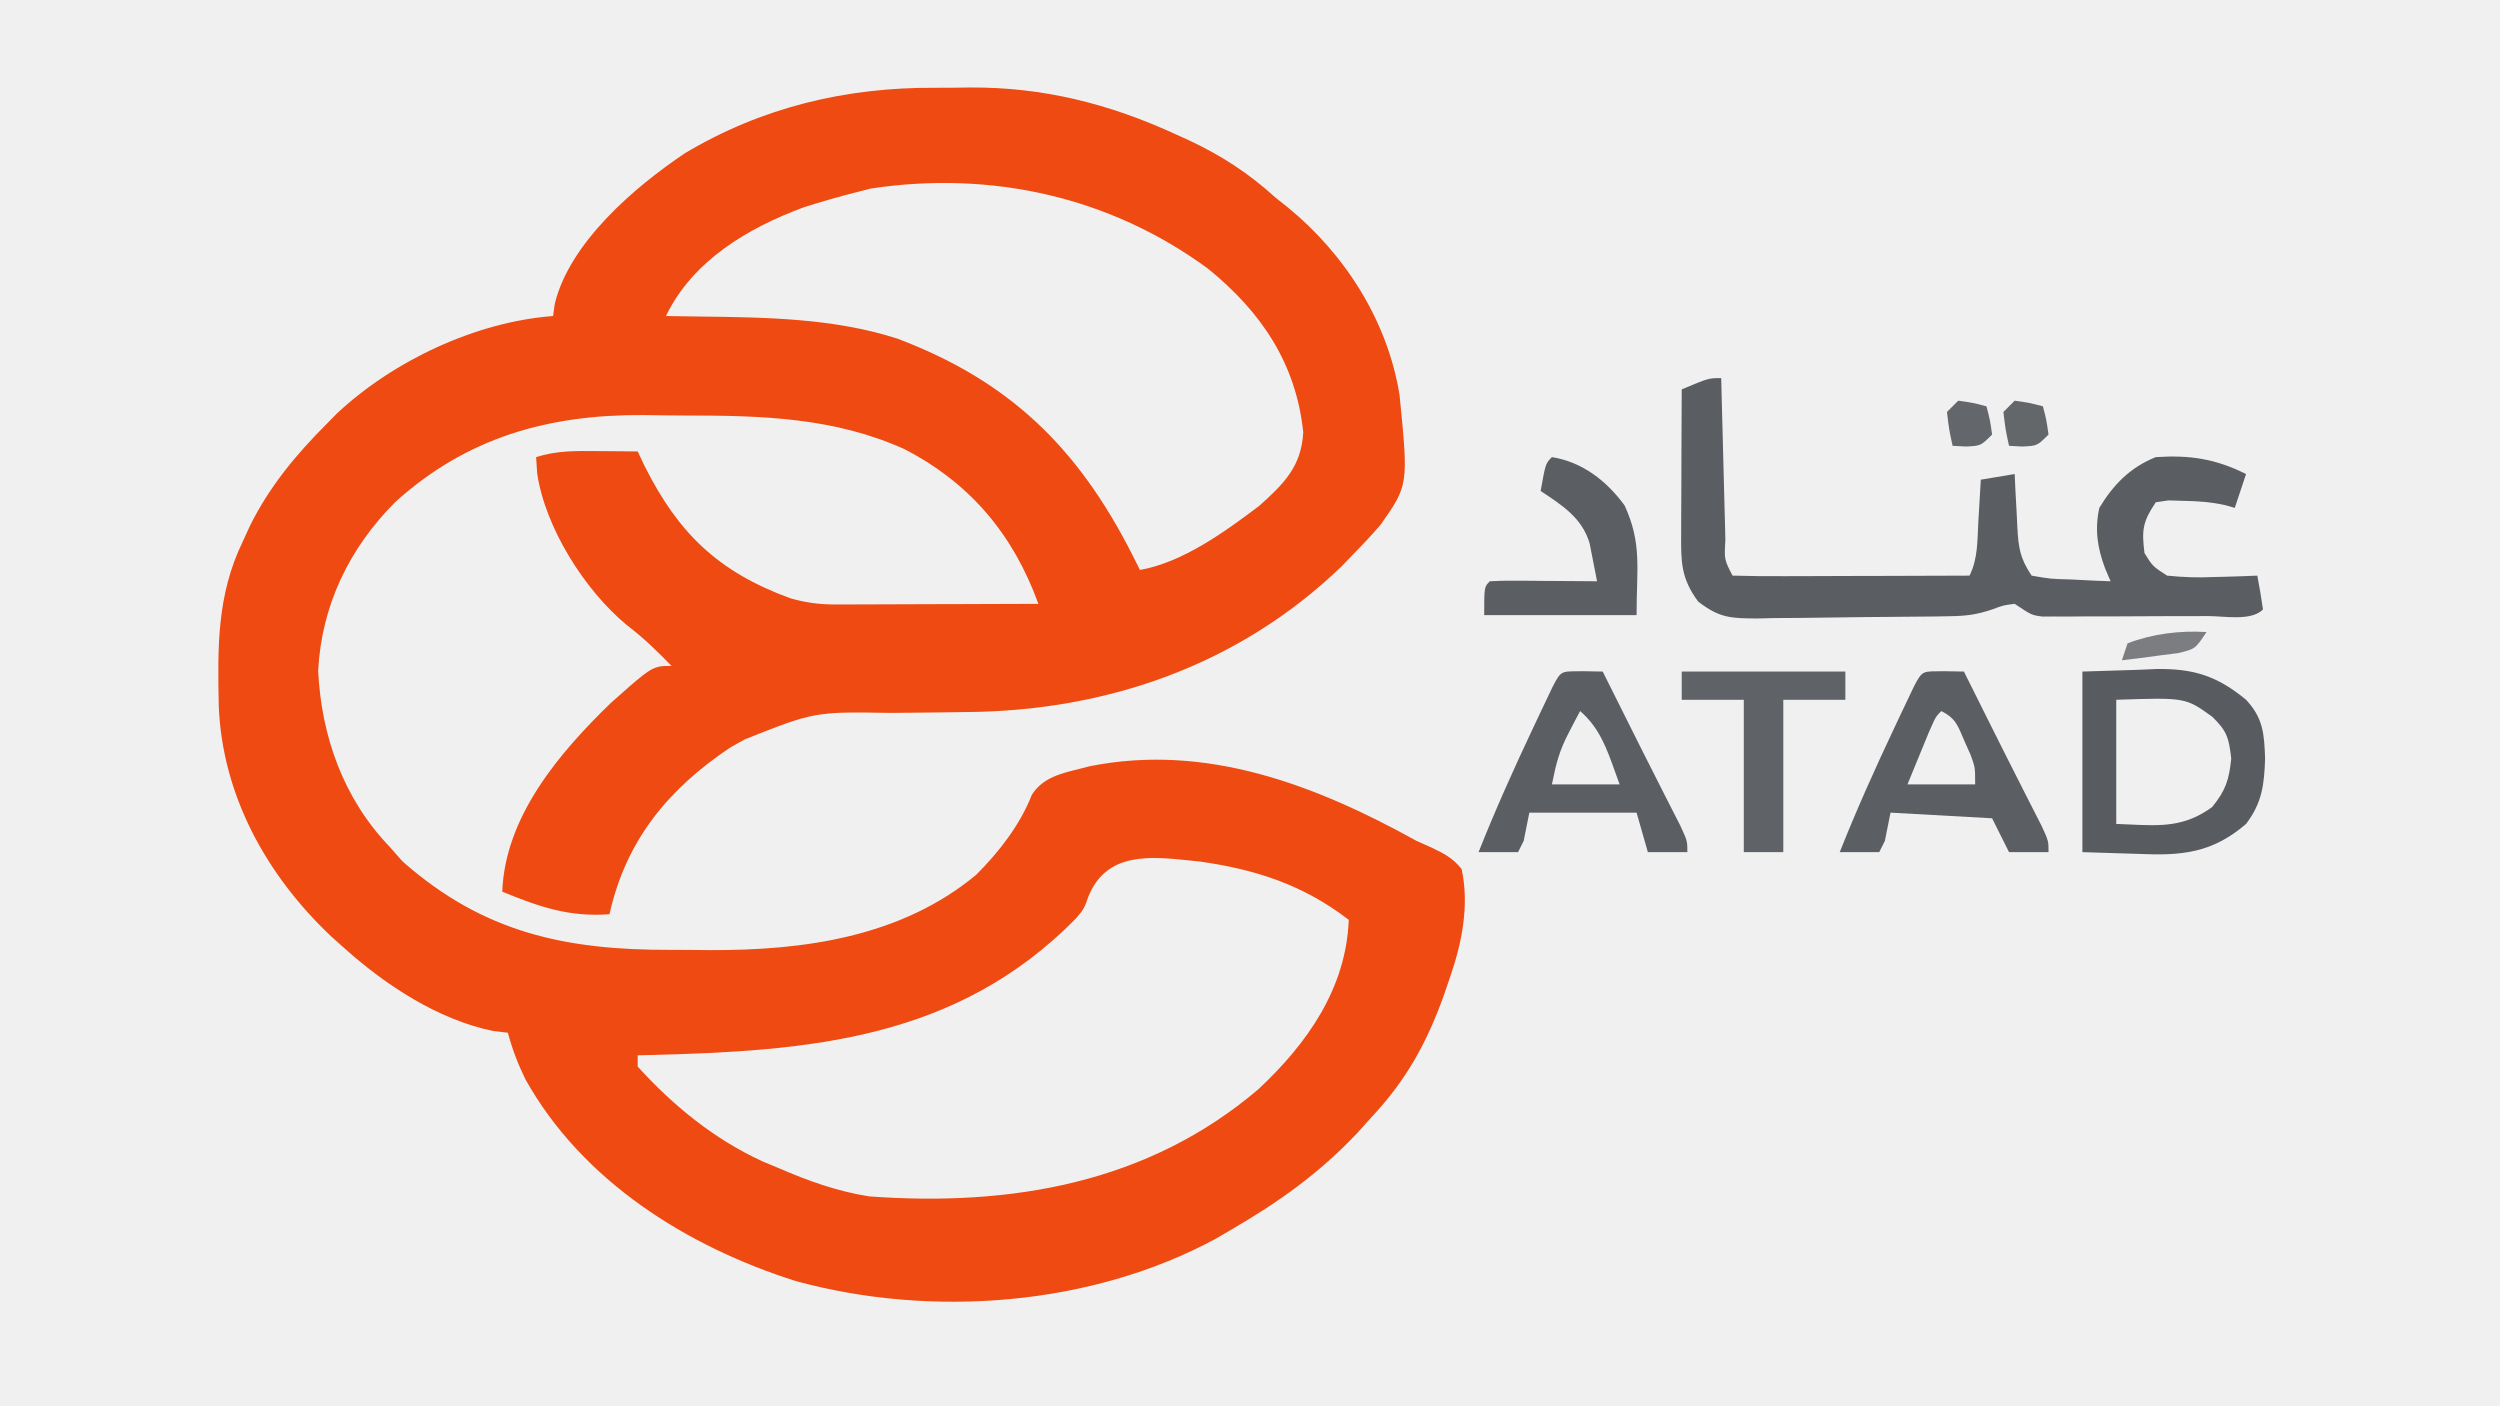
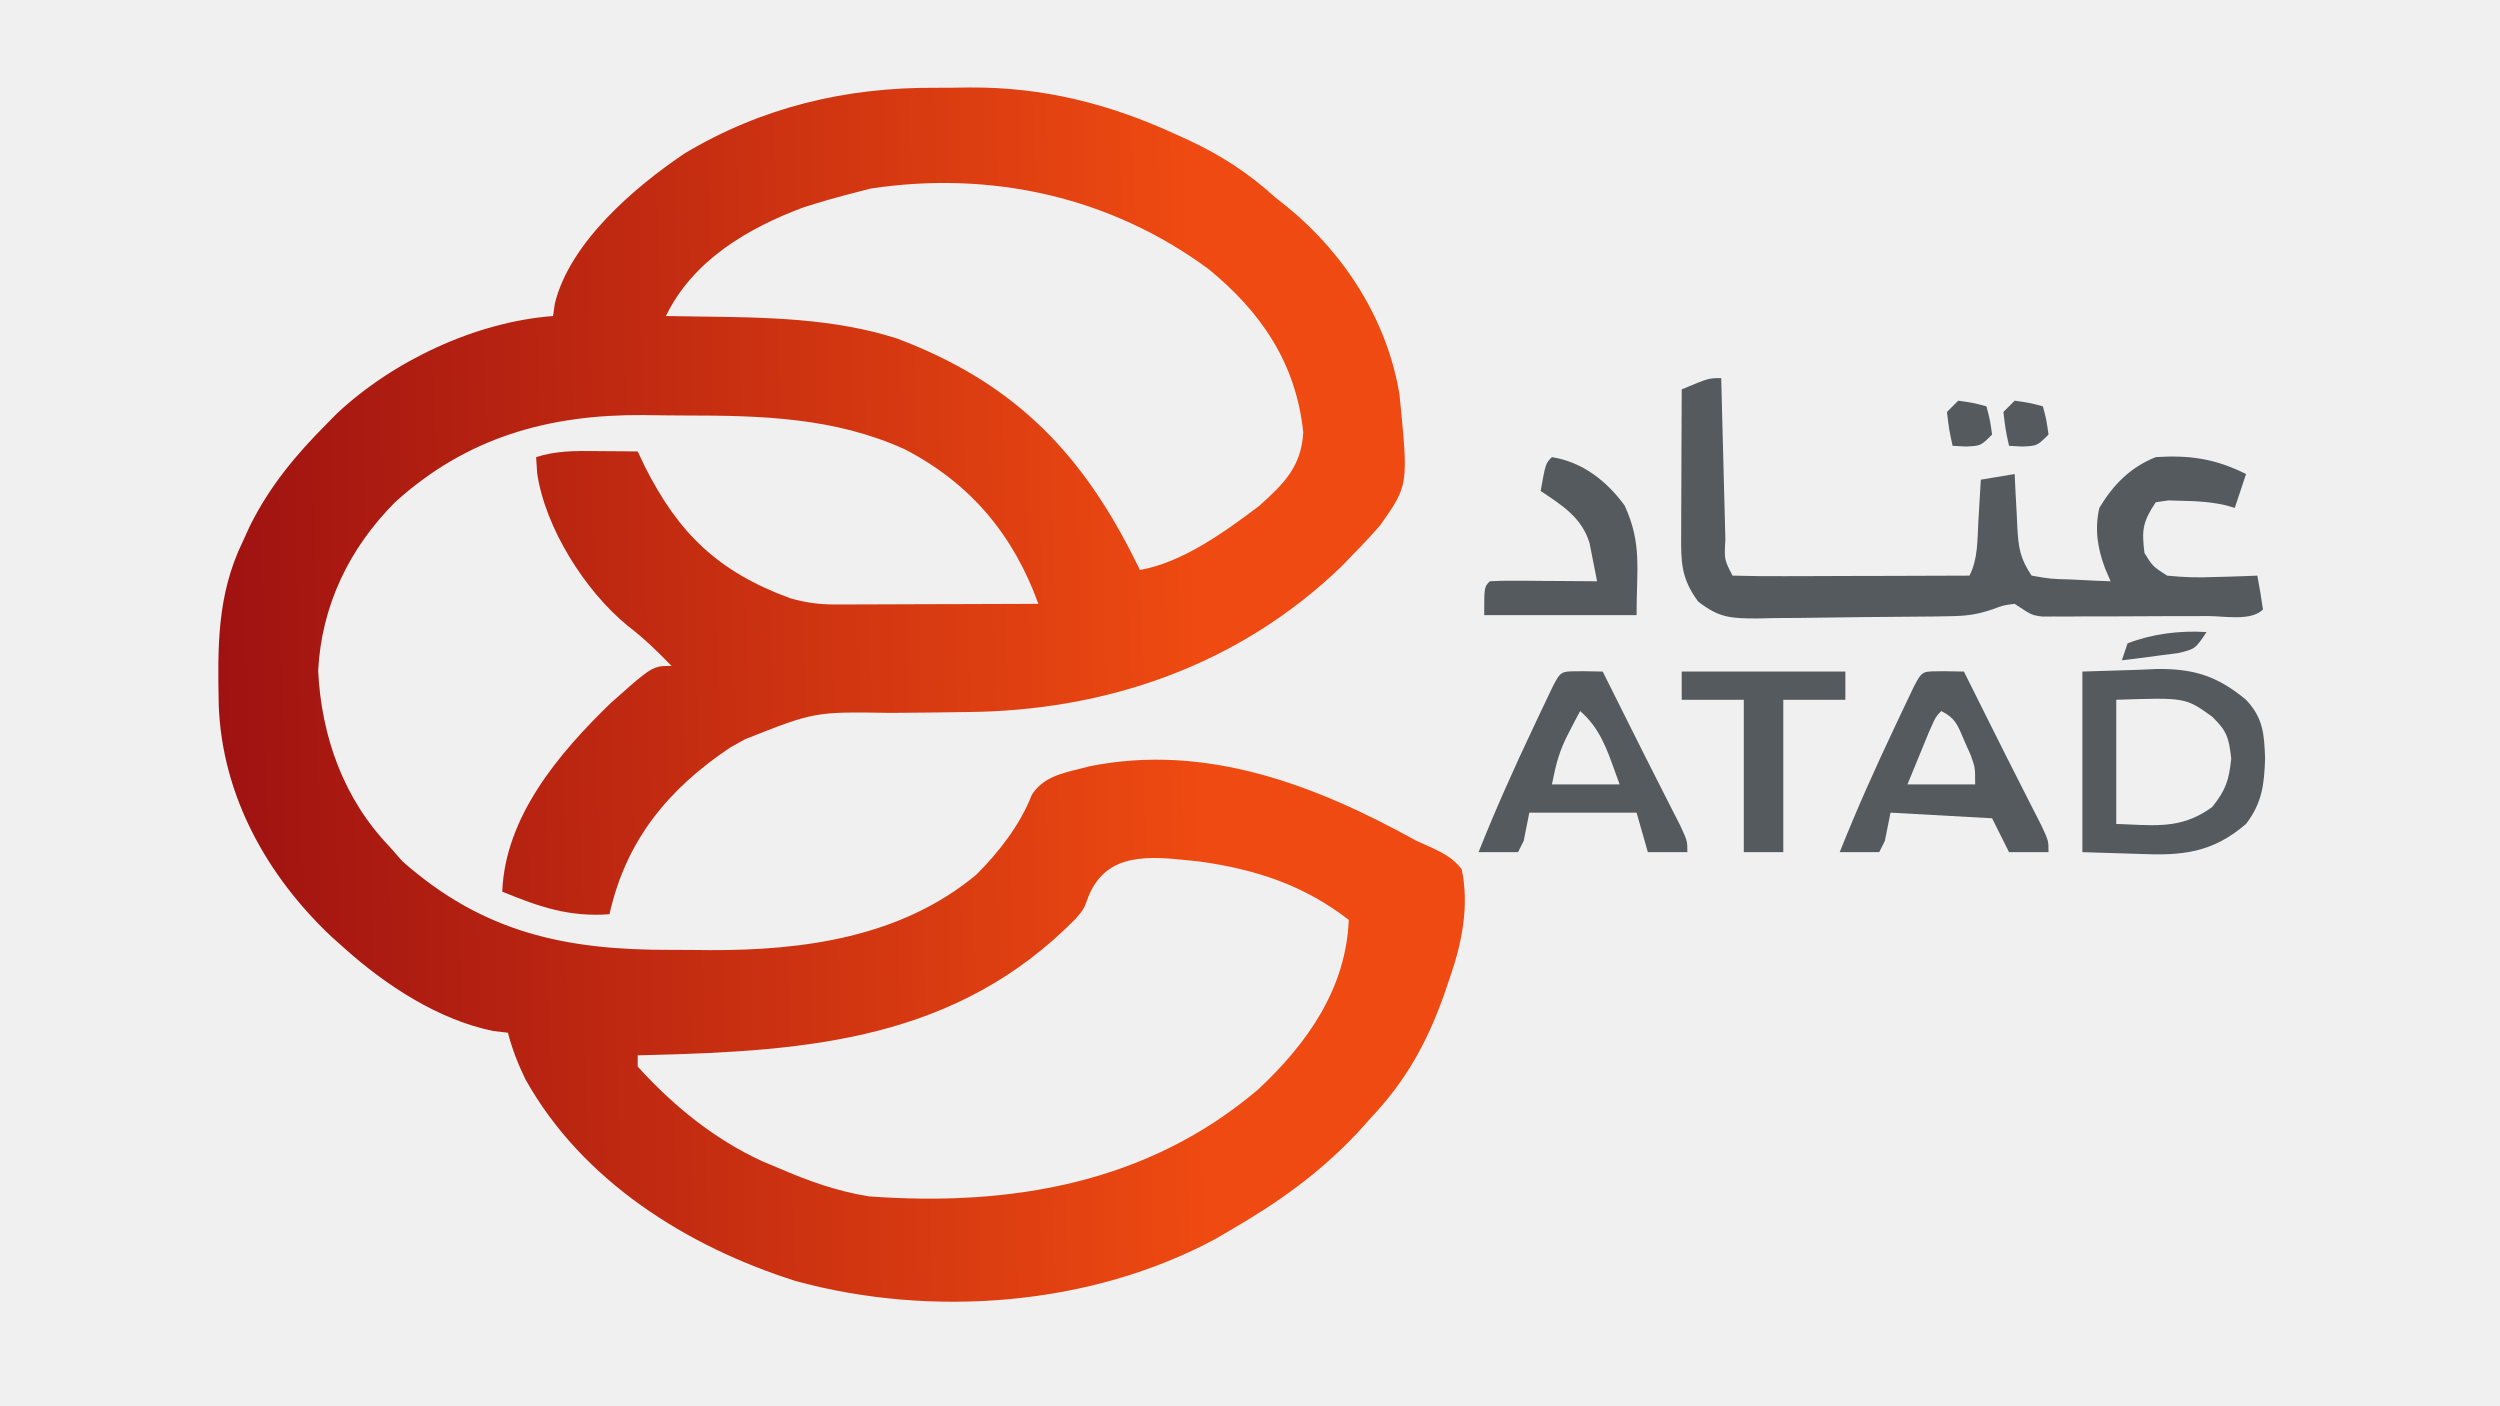
<svg xmlns="http://www.w3.org/2000/svg" width="443" height="249" viewBox="0 0 443 249" fill="none">
  <g clip-path="url(#clip0_142_77)">
-     <path fill-rule="evenodd" clip-rule="evenodd" d="M165.753 15.554C167.801 15.562 169.845 15.534 171.893 15.502C184.841 15.431 196.575 18.381 208.375 23.812L210.681 24.859C216.449 27.562 221.278 30.706 226 35L228.25 36.793C238.397 45.106 245.901 56.94 248 70C249.583 85.957 249.583 85.957 244.625 93C243.141 94.718 241.598 96.387 240 98L237.734 100.352C219.545 117.878 196.043 126.043 171.004 126.176C169.294 126.199 167.583 126.223 165.873 126.248C163.216 126.283 160.559 126.313 157.902 126.326C151.066 126.215 147.68 126.159 144.415 126.761C141.209 127.352 138.121 128.575 132 131L129.398 132.457C118.45 139.791 110.92 148.861 108 162C100.885 162.537 95.55 160.697 89 158C89.501 144.72 99.03 133.484 108.23 124.574C113.572 119.822 115.053 118.505 116.739 118.14C117.386 118 118.063 118 119 118C116.451 115.376 114.044 113.033 111.125 110.812C103.653 104.666 96.605 93.528 95.188 83.875L95 81C98.558 79.859 101.957 79.894 105.638 79.931C105.841 79.933 106.045 79.936 106.25 79.938L110.078 79.965L113 80L114.215 82.562C120.187 94.48 127.233 101.315 140 106C142.78 106.806 145.234 107.123 148.126 107.114L150.552 107.113L153.141 107.098L155.814 107.093C158.626 107.088 161.438 107.075 164.25 107.062C166.159 107.057 168.068 107.053 169.977 107.049C174.651 107.038 179.326 107.021 184 107C179.566 94.761 171.965 85.637 160.289 79.598C147.856 73.968 134.927 73.627 121.498 73.629C119.003 73.625 116.51 73.588 114.016 73.551C97.219 73.434 82.673 77.501 70 89C61.884 97.16 56.974 107.275 56.375 118.875C56.952 130.524 60.894 141.554 69 150L71.312 152.625C85.65 165.295 100.223 168.369 118.884 168.316C121.166 168.313 123.447 168.336 125.729 168.361C142.437 168.434 159.666 166.054 172.961 155.031C176.993 151.014 180.76 146.175 182.844 140.84C184.727 137.843 187.944 137.058 191.216 136.259C191.855 136.103 192.496 135.947 193.129 135.773C213.752 131.653 233.148 139.108 251 149L253.762 150.234C256.003 151.314 257.446 152.06 259 154C260.379 160.314 259.084 166.967 257 173L255.812 176.477C252.788 184.871 249.166 191.427 243 198L240.535 200.738C233.758 207.934 226.512 213.07 218 218L215.449 219.492C193.336 231.459 165.056 233.573 141 227C121.752 220.908 103.17 209.278 93.117 191.273C91.795 188.582 90.763 185.901 90 183L87.426 182.695C77.663 180.714 68.331 174.574 61 168L58.699 165.945C47.241 155.123 39.363 140.928 38.762 125.023C38.56 114.729 38.42 105.46 43 96L44.285 93.191C47.803 86.127 52.446 80.564 58 75L59.641 73.324C69.688 63.911 84.319 57.032 98 56L98.316 53.793C100.967 42.964 112.435 33.157 121.312 27.188C135.011 18.987 149.912 15.454 165.753 15.554ZM212.54 152.656C222.53 154.052 230.998 156.825 239 163C238.533 175.142 231.649 184.911 223 193C203.35 209.749 179.038 213.825 154 212C148.353 211.104 143.247 209.27 138 207L135.129 205.801C126.588 201.888 119.287 195.932 113 189V187L114.993 186.956C143.488 186.255 169.55 184.212 190.637 162.773C191.354 161.92 191.721 161.484 192.001 160.999C192.292 160.493 192.49 159.933 192.895 158.789C196.137 150.925 203.798 151.735 211.14 152.511C211.609 152.56 212.075 152.609 212.54 152.656ZM230.938 76.625C229.675 64.379 223.458 55.257 214.121 47.656C196.744 34.863 175.681 30.182 154.281 33.41L152 34C148.79 34.801 145.645 35.717 142.488 36.707C132.491 40.413 122.767 46.163 118 56C119.963 56.04 121.938 56.064 123.919 56.089C135.72 56.232 147.761 56.379 159 60C178.866 67.498 190.938 79.284 200.531 98.07L202 101C209.647 99.625 217.039 94.232 223.141 89.633C227.506 85.729 230.599 82.657 230.938 76.625Z" fill="#EE4A11" />
-     <path d="M305 67C305.025 68.025 305.05 69.049 305.076 70.105C305.17 73.894 305.27 77.683 305.372 81.471C305.416 83.114 305.457 84.756 305.497 86.398C305.555 88.754 305.619 91.109 305.684 93.465C305.7 94.203 305.717 94.942 305.734 95.703C305.535 99.143 305.535 99.143 307 102C310.103 102.089 313.183 102.115 316.285 102.098C317.216 102.096 318.147 102.095 319.106 102.093C322.091 102.088 325.077 102.075 328.063 102.062C330.081 102.057 332.1 102.053 334.119 102.049C339.079 102.038 344.04 102.021 349 102C350.521 98.958 350.374 95.719 350.563 92.375C350.627 91.315 350.627 91.315 350.693 90.234C350.799 88.49 350.9 86.745 351 85C352.98 84.67 354.96 84.34 357 84C357.049 85.048 357.098 86.096 357.148 87.176C357.223 88.555 357.299 89.934 357.375 91.312C357.406 92.003 357.437 92.693 357.469 93.404C357.681 97.07 357.919 98.879 360 102C363.346 102.587 363.346 102.587 367.125 102.688C369.047 102.786 369.047 102.786 371.008 102.887C371.995 102.924 372.983 102.961 374 103C373.68 102.255 373.361 101.51 373.031 100.742C371.656 97.084 371.163 93.81 372 90C374.491 85.859 377.485 82.816 382 81C388.009 80.612 392.542 81.271 398 84C397.34 85.98 396.68 87.96 396 90C395.446 89.84 394.891 89.68 394.32 89.516C391.79 88.953 389.466 88.796 386.875 88.75C386.006 88.724 385.137 88.698 384.242 88.672C383.502 88.78 382.762 88.888 382 89C379.673 92.491 379.497 93.892 380 98C381.445 100.338 381.445 100.338 384 102C386.895 102.291 389.38 102.382 392.25 102.25C392.995 102.232 393.74 102.214 394.508 102.195C396.339 102.148 398.17 102.077 400 102C400.381 103.991 400.713 105.993 401 108C398.886 110.114 394.183 109.164 391.258 109.168C390.379 109.171 389.499 109.175 388.593 109.178C386.729 109.183 384.864 109.185 383 109.185C380.144 109.187 377.289 109.206 374.434 109.225C372.625 109.228 370.816 109.23 369.008 109.23C368.151 109.238 367.295 109.245 366.413 109.252C365.616 109.249 364.818 109.246 363.997 109.243C363.296 109.244 362.595 109.246 361.873 109.247C360 109 360 109 357 107C354.971 107.257 354.971 107.257 353 108C350.203 108.932 348.415 109.146 345.516 109.193C344.612 109.209 343.707 109.225 342.775 109.242C338.648 109.286 334.522 109.327 330.395 109.35C328.218 109.367 326.042 109.394 323.866 109.432C320.725 109.487 317.586 109.509 314.445 109.523C313.474 109.546 312.503 109.569 311.503 109.592C306.809 109.577 304.713 109.556 300.91 106.592C297.863 102.457 297.866 99.576 297.902 94.586C297.904 93.856 297.905 93.127 297.907 92.375C297.912 90.042 297.925 87.708 297.938 85.375C297.943 83.794 297.947 82.213 297.951 80.633C297.962 76.755 297.979 72.878 298 69C302.75 67 302.75 67 305 67Z" fill="#5A5D61" />
-     <path fill-rule="evenodd" clip-rule="evenodd" d="M379 118.687L369 119V151L379 151.312C386.668 151.654 392.006 151.15 398 146C400.857 142.25 401.215 139.03 401.375 134.437C401.223 130.121 401.061 127.253 398 124C392.897 119.775 388.699 118.451 382.102 118.55L379 118.687ZM392 127C387.272 123.595 387.272 123.595 375 124V146C375.845 146.028 376.659 146.066 377.448 146.103C382.897 146.356 387.158 146.555 392 143C394.395 140.026 394.972 138.262 395.375 134.438C394.975 130.768 394.614 129.524 392 127Z" fill="#585B60" />
-     <path d="M275 81C280.42 81.875 284.692 85.212 287.875 89.562C290.996 96.324 290 100.762 290 109C281.09 109 272.18 109 263 109C263 104 263 104 264 103C265.416 102.913 266.836 102.893 268.254 102.902C269.535 102.907 269.535 102.907 270.842 102.912C271.74 102.92 272.637 102.929 273.562 102.938C274.464 102.942 275.366 102.947 276.295 102.951C278.53 102.963 280.765 102.979 283 103C282.728 101.559 282.443 100.121 282.152 98.684C281.995 97.882 281.838 97.081 281.676 96.256C280.316 91.716 276.776 89.517 273 87C273.875 82.125 273.875 82.125 275 81Z" fill="#5B5E62" />
-     <path d="M298 119C307.57 119 317.14 119 327 119C327 120.65 327 122.3 327 124C323.37 124 319.74 124 316 124C316 132.91 316 141.82 316 151C313.69 151 311.38 151 309 151C309 142.09 309 133.18 309 124C305.37 124 301.74 124 298 124C298 122.35 298 120.7 298 119Z" fill="#5F6266" />
-     <path fill-rule="evenodd" clip-rule="evenodd" d="M284 119L280.562 118.938C280.133 118.945 279.751 118.947 279.41 118.949C276.694 118.963 276.535 118.963 275.14 121.667L274.109 123.832L272.965 126.237L271.75 128.812C268.289 136.13 264.989 143.475 262 151H269L270 149L271 144H290L292 151H299C299 150.187 299 149.704 298.916 149.237C298.793 148.555 298.492 147.904 297.75 146.305C296.854 144.549 295.958 142.793 295.066 141.035L294.09 139.109C292.258 135.514 290.449 131.908 288.646 128.297C287.928 126.858 287.21 125.419 286.49 123.98L285.504 122.008L284 119ZM286.153 136.666C284.723 132.645 283.403 128.935 280 126L279.16 127.574L278.062 129.688C276.326 132.992 275.77 135.15 275 139H287C286.704 138.213 286.426 137.434 286.153 136.666Z" fill="#5B5E63" />
-     <path fill-rule="evenodd" clip-rule="evenodd" d="M344.562 118.938L348 119L349.504 122.008L350.49 123.98C351.21 125.419 351.928 126.858 352.646 128.297C354.449 131.908 356.258 135.514 358.09 139.109L359.066 141.035C359.958 142.793 360.854 144.549 361.75 146.305C363 149 363 149 363 151H356L353 145L335 144L334 149L333 151H326C328.989 143.475 332.289 136.13 335.75 128.812L336.965 126.237L338.109 123.832L339.14 121.667C340.71 118.624 340.714 119.005 344.562 118.938ZM349.195 133.773L348.125 131.375C347.984 131.053 347.856 130.75 347.735 130.464C346.844 128.355 346.344 127.172 344 126C343.672 126.328 343.452 126.548 343.262 126.792C342.872 127.292 342.61 127.892 341.809 129.723L340.438 133.062C339.623 135.041 338.809 137.02 338 139H350C350 137.328 350 136.588 349.861 135.875C349.75 135.309 349.552 134.759 349.195 133.773Z" fill="#5B5E62" />
-     <path d="M357 71C359.625 71.375 359.625 71.375 362 72C362.625 74.375 362.625 74.375 363 77C361 79 361 79 358.375 79.125C357.591 79.084 356.808 79.043 356 79C355.375 76.125 355.375 76.125 355 73C355.66 72.34 356.32 71.68 357 71Z" fill="#64676A" />
-     <path d="M347 71C349.625 71.375 349.625 71.375 352 72C352.625 74.375 352.625 74.375 353 77C351 79 351 79 348.375 79.125C347.591 79.084 346.808 79.043 346 79C345.375 76.125 345.375 76.125 345 73C345.66 72.34 346.32 71.68 347 71Z" fill="#63666A" />
-     <path d="M391 112C389 115 389 115 385.961 115.73C384.186 115.957 384.186 115.957 382.375 116.188C381.186 116.346 379.998 116.505 378.773 116.668C377.401 116.832 377.401 116.832 376 117C376.33 116.01 376.66 115.02 377 114C381.381 112.307 386.326 111.698 391 112Z" fill="#7C7D80" />
+     <path fill-rule="evenodd" clip-rule="evenodd" d="M165.753 15.554C167.801 15.562 169.845 15.534 171.893 15.502C184.841 15.431 196.575 18.381 208.375 23.812L210.681 24.859C216.449 27.562 221.278 30.706 226 35L228.25 36.793C238.397 45.106 245.901 56.94 248 70C249.583 85.957 249.583 85.957 244.625 93C243.141 94.718 241.598 96.387 240 98L237.734 100.352C219.545 117.878 196.043 126.043 171.004 126.176C169.294 126.199 167.583 126.223 165.873 126.248C163.216 126.283 160.559 126.313 157.902 126.326C151.066 126.215 147.68 126.159 144.415 126.761C141.209 127.352 138.121 128.575 132 131L129.398 132.457C118.45 139.791 110.92 148.861 108 162C100.885 162.537 95.55 160.697 89 158C89.501 144.72 99.03 133.484 108.23 124.574C113.572 119.822 115.053 118.505 116.739 118.14C117.386 118 118.063 118 119 118C116.451 115.376 114.044 113.033 111.125 110.812C103.653 104.666 96.605 93.528 95.188 83.875L95 81C98.558 79.859 101.957 79.894 105.638 79.931C105.841 79.933 106.045 79.936 106.25 79.938L110.078 79.965L113 80L114.215 82.562C120.187 94.48 127.233 101.315 140 106C142.78 106.806 145.234 107.123 148.126 107.114L150.552 107.113L153.141 107.098L155.814 107.093C158.626 107.088 161.438 107.075 164.25 107.062C166.159 107.057 168.068 107.053 169.977 107.049C174.651 107.038 179.326 107.021 184 107C179.566 94.761 171.965 85.637 160.289 79.598C147.856 73.968 134.927 73.627 121.498 73.629C119.003 73.625 116.51 73.588 114.016 73.551C97.219 73.434 82.673 77.501 70 89C61.884 97.16 56.974 107.275 56.375 118.875C56.952 130.524 60.894 141.554 69 150L71.312 152.625C85.65 165.295 100.223 168.369 118.884 168.316C121.166 168.313 123.447 168.336 125.729 168.361C142.437 168.434 159.666 166.054 172.961 155.031C176.993 151.014 180.76 146.175 182.844 140.84C184.727 137.843 187.944 137.058 191.216 136.259C191.855 136.103 192.496 135.947 193.129 135.773C213.752 131.653 233.148 139.108 251 149L253.762 150.234C256.003 151.314 257.446 152.06 259 154C260.379 160.314 259.084 166.967 257 173L255.812 176.477C252.788 184.871 249.166 191.427 243 198L240.535 200.738C233.758 207.934 226.512 213.07 218 218L215.449 219.492C193.336 231.459 165.056 233.573 141 227C121.752 220.908 103.17 209.278 93.117 191.273C91.795 188.582 90.763 185.901 90 183L87.426 182.695C77.663 180.714 68.331 174.574 61 168L58.699 165.945C47.241 155.123 39.363 140.928 38.762 125.023C38.56 114.729 38.42 105.46 43 96L44.285 93.191C47.803 86.127 52.446 80.564 58 75L59.641 73.324C69.688 63.911 84.319 57.032 98 56L98.316 53.793C100.967 42.964 112.435 33.157 121.312 27.188C135.011 18.987 149.912 15.454 165.753 15.554ZM212.54 152.656C222.53 154.052 230.998 156.825 239 163C238.533 175.142 231.649 184.911 223 193C203.35 209.749 179.038 213.825 154 212C148.353 211.104 143.247 209.27 138 207L135.129 205.801C126.588 201.888 119.287 195.932 113 189V187L114.993 186.956C143.488 186.255 169.55 184.212 190.637 162.773C191.354 161.92 191.721 161.484 192.001 160.999C192.292 160.493 192.49 159.933 192.895 158.789C196.137 150.925 203.798 151.735 211.14 152.511C211.609 152.56 212.075 152.609 212.54 152.656ZM230.938 76.625C229.675 64.379 223.458 55.257 214.121 47.656C196.744 34.863 175.681 30.182 154.281 33.41L152 34C148.79 34.801 145.645 35.717 142.488 36.707C132.491 40.413 122.767 46.163 118 56C119.963 56.04 121.938 56.064 123.919 56.089C135.72 56.232 147.761 56.379 159 60C178.866 67.498 190.938 79.284 200.531 98.07L202 101C209.647 99.625 217.039 94.232 223.141 89.633C227.506 85.729 230.599 82.657 230.938 76.625Z" fill="url(#paint0_linear_142_77)" />
+     <path d="M305 67C305.025 68.025 305.05 69.049 305.076 70.105C305.17 73.894 305.27 77.683 305.372 81.471C305.416 83.114 305.457 84.756 305.497 86.398C305.555 88.754 305.619 91.109 305.684 93.465C305.7 94.203 305.717 94.942 305.734 95.703C305.535 99.143 305.535 99.143 307 102C310.103 102.089 313.183 102.115 316.285 102.098C317.216 102.096 318.147 102.095 319.106 102.093C322.091 102.088 325.077 102.075 328.063 102.062C330.081 102.057 332.1 102.053 334.119 102.049C339.079 102.038 344.04 102.021 349 102C350.521 98.958 350.374 95.719 350.563 92.375C350.627 91.315 350.627 91.315 350.693 90.234C350.799 88.49 350.9 86.745 351 85C352.98 84.67 354.96 84.34 357 84C357.049 85.048 357.098 86.096 357.148 87.176C357.223 88.555 357.299 89.934 357.375 91.312C357.406 92.003 357.437 92.693 357.469 93.404C357.681 97.07 357.919 98.879 360 102C363.346 102.587 363.346 102.587 367.125 102.688C369.047 102.786 369.047 102.786 371.008 102.887C371.995 102.924 372.983 102.961 374 103C373.68 102.255 373.361 101.51 373.031 100.742C371.656 97.084 371.163 93.81 372 90C374.491 85.859 377.485 82.816 382 81C388.009 80.612 392.542 81.271 398 84C397.34 85.98 396.68 87.96 396 90C395.446 89.84 394.891 89.68 394.32 89.516C391.79 88.953 389.466 88.796 386.875 88.75C386.006 88.724 385.137 88.698 384.242 88.672C383.502 88.78 382.762 88.888 382 89C379.673 92.491 379.497 93.892 380 98C381.445 100.338 381.445 100.338 384 102C386.895 102.291 389.38 102.382 392.25 102.25C392.995 102.232 393.74 102.214 394.508 102.195C396.339 102.148 398.17 102.077 400 102C400.381 103.991 400.713 105.993 401 108C398.886 110.114 394.183 109.164 391.258 109.168C390.379 109.171 389.499 109.175 388.593 109.178C386.729 109.183 384.864 109.185 383 109.185C380.144 109.187 377.289 109.206 374.434 109.225C372.625 109.228 370.816 109.23 369.008 109.23C368.151 109.238 367.295 109.245 366.413 109.252C365.616 109.249 364.818 109.246 363.997 109.243C363.296 109.244 362.595 109.246 361.873 109.247C360 109 360 109 357 107C354.971 107.257 354.971 107.257 353 108C350.203 108.932 348.415 109.146 345.516 109.193C344.612 109.209 343.707 109.225 342.775 109.242C338.648 109.286 334.522 109.327 330.395 109.35C328.218 109.367 326.042 109.394 323.866 109.432C320.725 109.487 317.586 109.509 314.445 109.523C313.474 109.546 312.503 109.569 311.503 109.592C306.809 109.577 304.713 109.556 300.91 106.592C297.863 102.457 297.866 99.576 297.902 94.586C297.904 93.856 297.905 93.127 297.907 92.375C297.912 90.042 297.925 87.708 297.938 85.375C297.943 83.794 297.947 82.213 297.951 80.633C297.962 76.755 297.979 72.878 298 69C302.75 67 302.75 67 305 67Z" fill="#555A5E" />
+     <path fill-rule="evenodd" clip-rule="evenodd" d="M379 118.687L369 119V151L379 151.312C386.668 151.654 392.006 151.15 398 146C400.857 142.25 401.215 139.03 401.375 134.437C401.223 130.121 401.061 127.253 398 124C392.897 119.775 388.699 118.451 382.102 118.55L379 118.687ZM392 127C387.272 123.595 387.272 123.595 375 124V146C375.845 146.028 376.659 146.066 377.448 146.103C382.897 146.356 387.158 146.555 392 143C394.395 140.026 394.972 138.262 395.375 134.438C394.975 130.768 394.614 129.524 392 127Z" fill="#555A5E" />
+     <path d="M275 81C280.42 81.875 284.692 85.212 287.875 89.562C290.996 96.324 290 100.762 290 109C281.09 109 272.18 109 263 109C263 104 263 104 264 103C265.416 102.913 266.836 102.893 268.254 102.902C269.535 102.907 269.535 102.907 270.842 102.912C271.74 102.92 272.637 102.929 273.562 102.938C274.464 102.942 275.366 102.947 276.295 102.951C278.53 102.963 280.765 102.979 283 103C282.728 101.559 282.443 100.121 282.152 98.684C281.995 97.882 281.838 97.081 281.676 96.256C280.316 91.716 276.776 89.517 273 87C273.875 82.125 273.875 82.125 275 81Z" fill="#555A5E" />
+     <path d="M298 119C307.57 119 317.14 119 327 119C327 120.65 327 122.3 327 124C323.37 124 319.74 124 316 124C316 132.91 316 141.82 316 151C313.69 151 311.38 151 309 151C309 142.09 309 133.18 309 124C305.37 124 301.74 124 298 124C298 122.35 298 120.7 298 119Z" fill="#555A5E" />
+     <path fill-rule="evenodd" clip-rule="evenodd" d="M284 119L280.562 118.938C280.133 118.945 279.751 118.947 279.41 118.949C276.694 118.963 276.535 118.963 275.14 121.667L274.109 123.832L272.965 126.237L271.75 128.812C268.289 136.13 264.989 143.475 262 151H269L270 149L271 144H290L292 151H299C299 150.187 299 149.704 298.916 149.237C298.793 148.555 298.492 147.904 297.75 146.305C296.854 144.549 295.958 142.793 295.066 141.035L294.09 139.109C292.258 135.514 290.449 131.908 288.646 128.297C287.928 126.858 287.21 125.419 286.49 123.98L285.504 122.008L284 119ZM286.153 136.666C284.723 132.645 283.403 128.935 280 126L279.16 127.574L278.062 129.688C276.326 132.992 275.77 135.15 275 139H287C286.704 138.213 286.426 137.434 286.153 136.666Z" fill="#555A5E" />
+     <path fill-rule="evenodd" clip-rule="evenodd" d="M344.562 118.938L348 119L349.504 122.008L350.49 123.98C351.21 125.419 351.928 126.858 352.646 128.297C354.449 131.908 356.258 135.514 358.09 139.109L359.066 141.035C359.958 142.793 360.854 144.549 361.75 146.305C363 149 363 149 363 151H356L353 145L335 144L334 149L333 151H326C328.989 143.475 332.289 136.13 335.75 128.812L336.965 126.237L338.109 123.832L339.14 121.667C340.71 118.624 340.714 119.005 344.562 118.938ZM349.195 133.773L348.125 131.375C347.984 131.053 347.856 130.75 347.735 130.464C346.844 128.355 346.344 127.172 344 126C343.672 126.328 343.452 126.548 343.262 126.792C342.872 127.292 342.61 127.892 341.809 129.723L340.438 133.062C339.623 135.041 338.809 137.02 338 139H350C350 137.328 350 136.588 349.861 135.875C349.75 135.309 349.552 134.759 349.195 133.773Z" fill="#555A5E" />
+     <path d="M357 71C359.625 71.375 359.625 71.375 362 72C362.625 74.375 362.625 74.375 363 77C361 79 361 79 358.375 79.125C357.591 79.084 356.808 79.043 356 79C355.375 76.125 355.375 76.125 355 73C355.66 72.34 356.32 71.68 357 71Z" fill="#555A5E" />
+     <path d="M347 71C349.625 71.375 349.625 71.375 352 72C352.625 74.375 352.625 74.375 353 77C351 79 351 79 348.375 79.125C347.591 79.084 346.808 79.043 346 79C345.375 76.125 345.375 76.125 345 73C345.66 72.34 346.32 71.68 347 71Z" fill="#555A5E" />
+     <path d="M391 112C389 115 389 115 385.961 115.73C384.186 115.957 384.186 115.957 382.375 116.188C381.186 116.346 379.998 116.505 378.773 116.668C377.401 116.832 377.401 116.832 376 117C376.33 116.01 376.66 115.02 377 114C381.381 112.307 386.326 111.698 391 112Z" fill="#555A5E" />
  </g>
  <defs>
+     <linearGradient id="paint0_linear_142_77" x1="260" y1="111.5" x2="39" y2="115.5" gradientUnits="userSpaceOnUse">
+       <stop offset="0.216" stop-color="#EE4A11" />
+       <stop offset="1" stop-color="#9F1211" />
+     </linearGradient>
    <clipPath id="clip0_142_77">
      <rect width="443" height="249" fill="white" />
    </clipPath>
  </defs>
</svg>
